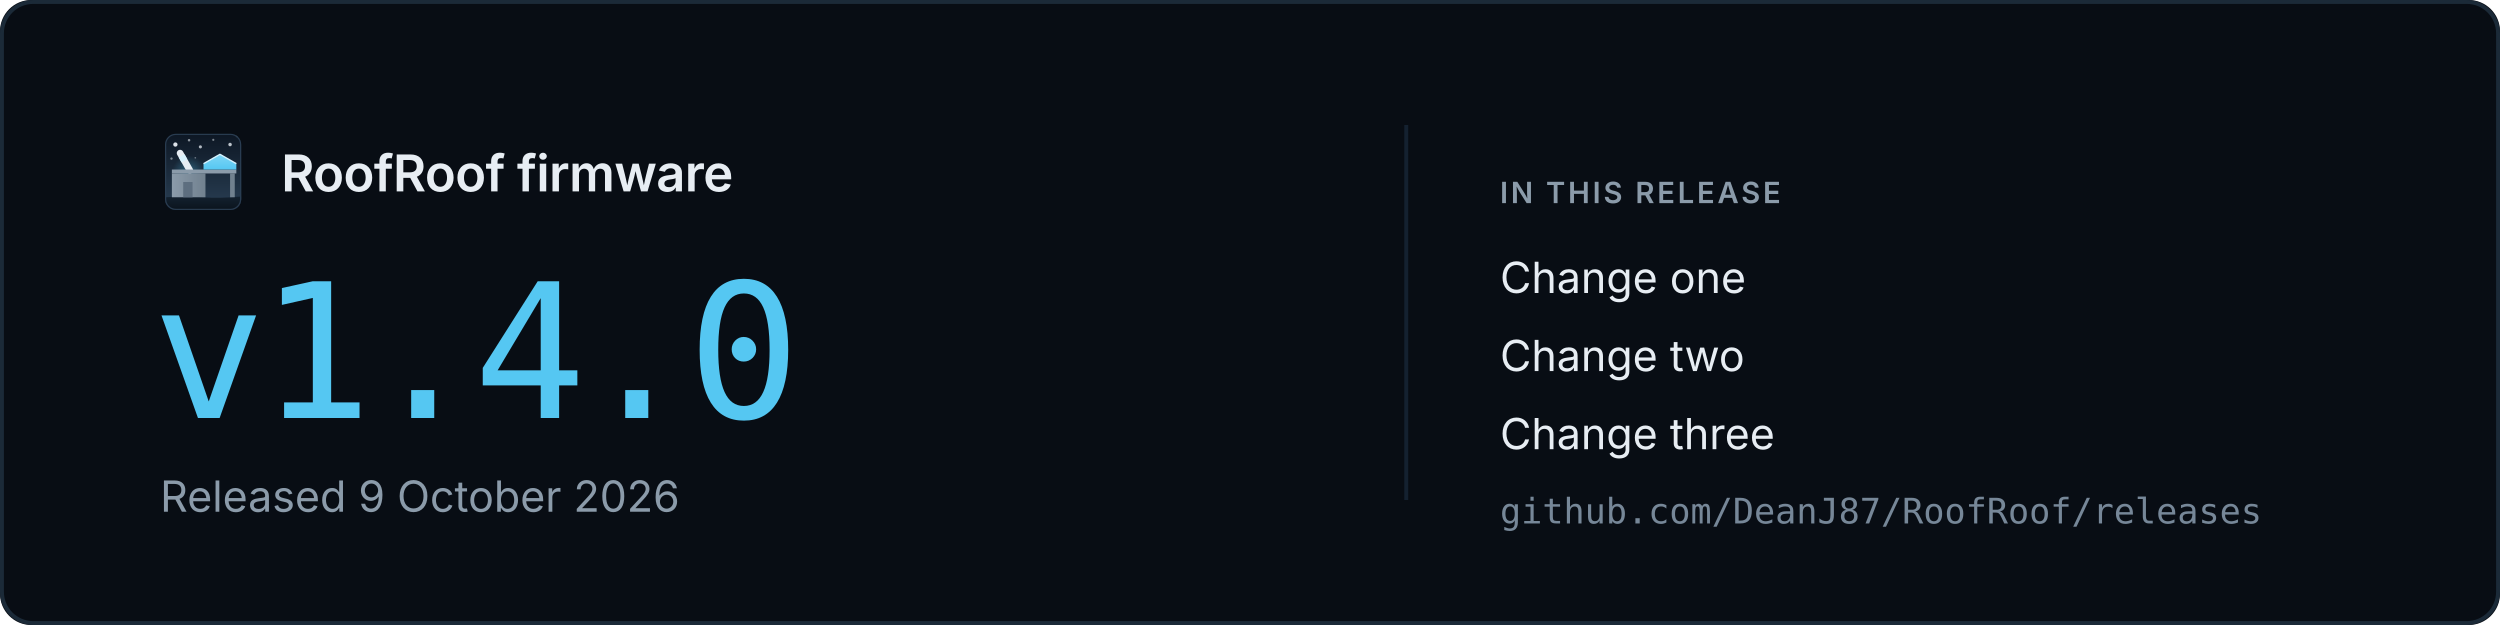
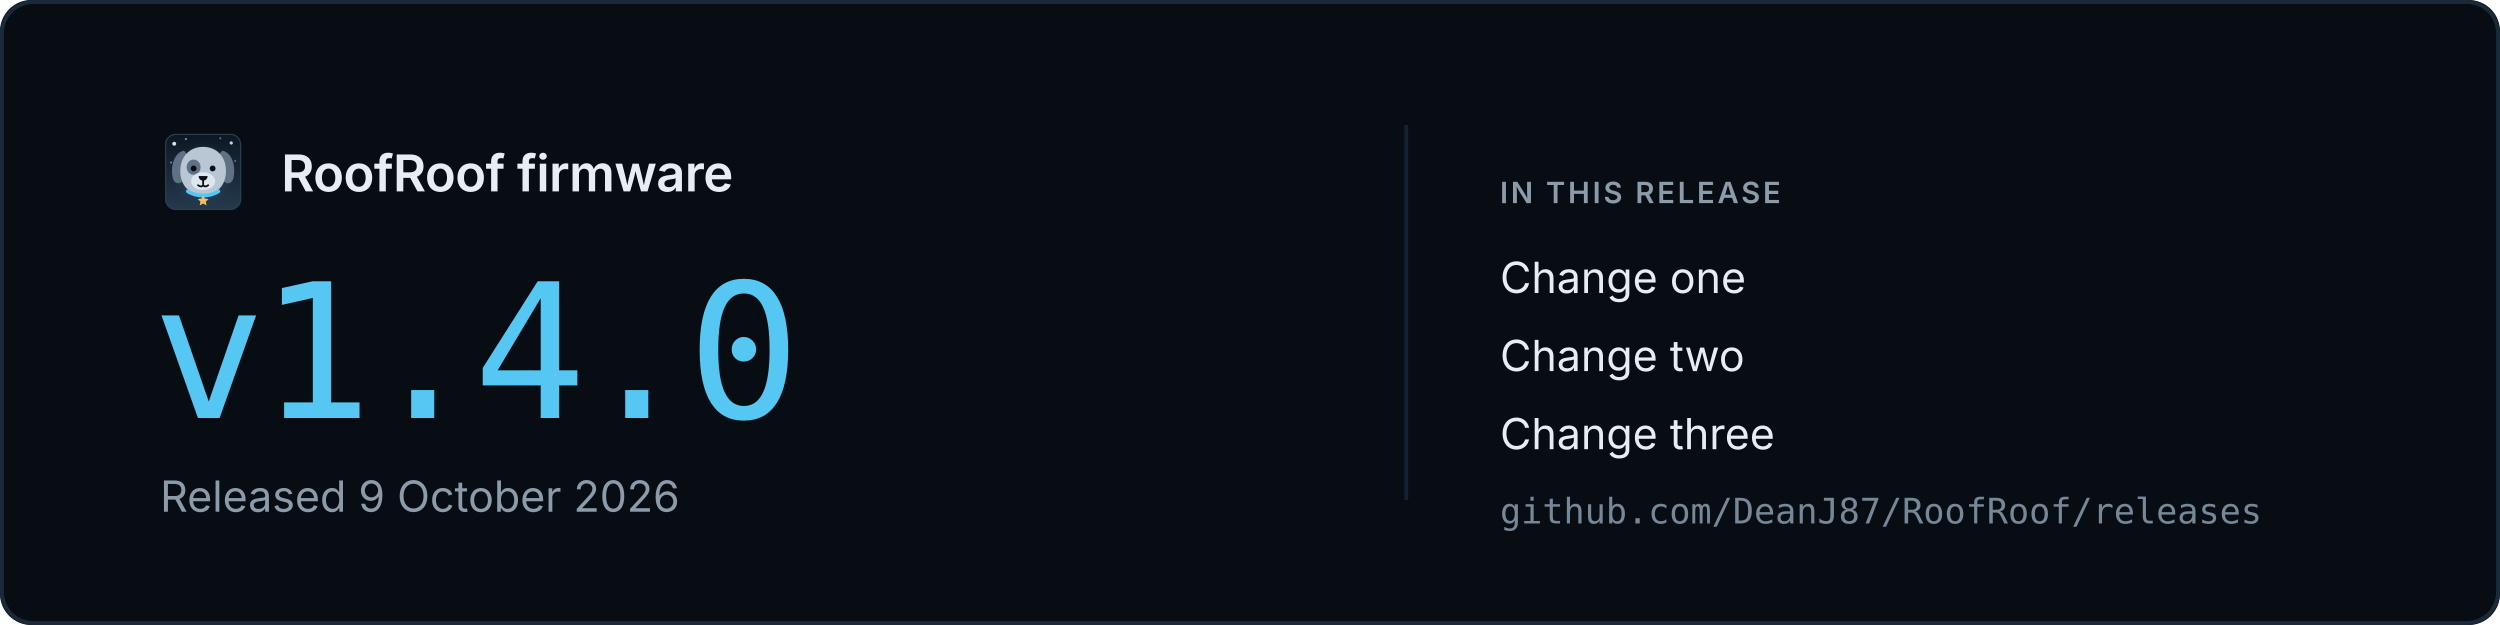
<svg xmlns="http://www.w3.org/2000/svg" width="1280" height="320" viewBox="0 0 1280 320">
  <rect width="1280" height="320" rx="16" fill="#080d14" />
  <rect x="1" y="1" width="1278" height="318" rx="16" fill="none" stroke="#1b2a38" stroke-width="2" />
  <svg x="80" y="64" width="48" height="48" viewBox="0 0 24 24">
    <defs>
      <clipPath id="rtc">
        <rect x="2.25" y="2.25" width="19.5" height="19.5" rx="2.75" />
      </clipPath>
      <linearGradient id="rts" x1="0" y1="0" x2="0" y2="1">
        <stop offset="0" stop-color="#0d1724" />
-         <stop offset=".85" stop-color="#25394d" />
+         <stop offset="1" stop-color="#25394d" />
      </linearGradient>
-       <linearGradient id="rtg" x1="0" y1="0" x2="0" y2="1">
-         <stop offset="0" stop-color="#13212f" />
-         <stop offset="1" stop-color="#0b141d" />
-       </linearGradient>
-       <linearGradient id="rtw" x1="0" y1="0" x2="1" y2="0">
-         <stop offset="0" stop-color="#8b9baa" />
-         <stop offset="1" stop-color="#71818f" />
-       </linearGradient>
-       <linearGradient id="rtr" x1="0" y1="0" x2="0" y2="1">
-         <stop offset="0" stop-color="#7fd6f6" />
-         <stop offset="1" stop-color="#55c7f2" />
-       </linearGradient>
-       <radialGradient id="rth" cx="8.3" cy="12" r="4.2" gradientUnits="userSpaceOnUse">
-         <stop offset="0" stop-color="#55c7f2" stop-opacity=".35" />
+       <radialGradient id="rth" cx="12" cy="12.5" r="8" gradientUnits="userSpaceOnUse">
+         <stop offset="0" stop-color="#55c7f2" stop-opacity=".22" />
        <stop offset="1" stop-color="#55c7f2" stop-opacity="0" />
      </radialGradient>
    </defs>
    <g clip-path="url(#rtc)">
      <rect x="2.25" y="2.25" width="19.5" height="19.5" fill="url(#rts)" />
      <g fill="#e7edf3">
-         <circle cx="4.9" cy="5" r=".55" opacity=".95" />
-         <circle cx="8.4" cy="3.9" r=".32" opacity=".6" />
-         <circle cx="3.9" cy="8.6" r=".3" opacity=".5" />
-         <circle cx="11.3" cy="5.6" r=".4" opacity=".75" />
-         <circle cx="14.6" cy="3.8" r=".28" opacity=".5" />
-         <circle cx="18.9" cy="5" r=".45" opacity=".8" />
-         <circle cx="10" cy="8.4" r=".22" opacity=".4" />
-         <circle cx="20.6" cy="2.9" r=".22" opacity=".4" />
+         <circle cx="4.6" cy="4.8" r=".5" opacity=".95" />
+         <circle cx="7.6" cy="3.6" r=".28" opacity=".55" />
+         <circle cx="3.8" cy="9.6" r=".26" opacity=".5" />
+         <circle cx="19.2" cy="4.6" r=".42" opacity=".85" />
+         <circle cx="16.4" cy="3.4" r=".24" opacity=".5" />
+         <circle cx="20.2" cy="9.2" r=".24" opacity=".45" />
      </g>
-       <circle cx="8.3" cy="12" r="4.2" fill="url(#rth)" />
-       <path d="M2.25 18.5Q8 18.15 12 18.5T21.75 18.3V21.75H2.25Z" fill="url(#rtg)" />
-       <path d="M8.6 11.6L6.1 7.2" fill="none" stroke="#e7edf3" stroke-width="1.7" stroke-linecap="round" />
-       <path d="M7.2 9.15L6.5 7.9" stroke="#d6f3ff" stroke-width="1.7" stroke-linecap="butt" opacity=".9" />
-       <rect x="4" y="12.4" width="8.6" height="6.1" fill="url(#rtw)" />
-       <rect x="6.9" y="14.6" width="2.4" height="3.9" fill="#5d6e7f" />
-       <rect x="18.9" y="12.4" width="1.2" height="6.1" fill="#71818f" />
-       <rect x="4" y="11.4" width="16.5" height="1" fill="#8b9baa" />
-       <path d="M12.1 11.4V9.9L16.3 7.5L20.5 9.9V11.4Z" fill="url(#rtr)" />
-       <path d="M12.1 9.9L16.3 7.5L20.5 9.9" fill="none" stroke="#d6f3ff" stroke-width=".35" stroke-linejoin="round" />
+       <circle cx="12" cy="12.5" r="8" fill="url(#rth)" />
+       <g transform="translate(1.6 1.7) scale(.325)">
+         <path d="M17 15c-7 1-11 11-9 21 1 6 7 6 9 1l5-16zM47 15c7 1 11 11 9 21-1 6-7 6-9 1l-5-16z" fill="#5f7184" />
+         <path d="M32 12c11 0 18 8 18 19 0 12-8 19-18 19s-18-7-18-19c0-11 7-19 18-19z" fill="#b9c7d4" />
+         <ellipse cx="24.5" cy="28" rx="5.5" ry="6" fill="#5f7184" />
+         <ellipse cx="32" cy="39" rx="9.5" ry="7" fill="#dfe7ee" />
+         <g fill="#080d14">
+           <circle cx="24.5" cy="29" r="2.3" />
+           <circle cx="39.5" cy="29" r="2.3" />
+           <path d="M28.5 35h7c0 2.2-1.6 3.6-3.5 3.6s-3.5-1.4-3.5-3.6z" />
+         </g>
+         <path d="M32 38.6v2.6m-4 1c1.6 1.3 3 1.3 4 0 1 1.3 2.4 1.3 4 0" fill="none" stroke="#080d14" stroke-width="1.4" stroke-linecap="round" />
+         <path d="M20 47c7 4.5 17 4.5 24 0" fill="none" stroke="#55c7f2" stroke-width="3" stroke-linecap="round" />
+         <path d="m32 50 1.3 2.7 3 .4-2.2 2 .6 3-2.7-1.5-2.7 1.5.6-3-2.2-2 3-.4z" fill="#f4c15d" />
+       </g>
    </g>
    <rect x="2.4" y="2.4" width="19.2" height="19.2" rx="2.6" fill="none" stroke="#2a3d52" stroke-width=".3" />
  </svg>
  <text x="144" y="98" font-family="Inter, system-ui, sans-serif" font-size="26" font-weight="600" letter-spacing="-0.3" fill="#e7edf3">RoofRoof firmware</text>
  <text x="78" y="214" font-family="'JetBrains Mono', ui-monospace, monospace" font-size="96" font-weight="500" letter-spacing="-3" fill="#55c7f2">v1.4.0</text>
  <text x="82" y="262" font-family="Inter, system-ui, sans-serif" font-size="22" fill="#8b9baa">Released 9 October 2026</text>
  <line x1="720" y1="64" x2="720" y2="256" stroke="#142130" stroke-width="2" />
  <text x="768" y="104" font-family="Inter, system-ui, sans-serif" font-size="15" font-weight="600" letter-spacing="1.4" fill="#8b9baa">IN THIS RELEASE</text>
  <text x="768" y="150" font-family="Inter, system-ui, sans-serif" font-size="22" fill="#e7edf3">Change one</text>
  <text x="768" y="190" font-family="Inter, system-ui, sans-serif" font-size="22" fill="#e7edf3">Change two</text>
  <text x="768" y="230" font-family="Inter, system-ui, sans-serif" font-size="22" fill="#e7edf3">Change three</text>
  <text x="768" y="268" font-family="'JetBrains Mono', ui-monospace, monospace" font-size="18" fill="#768798">github.com/DeanJ87/RoofRoof/releases</text>
</svg>
